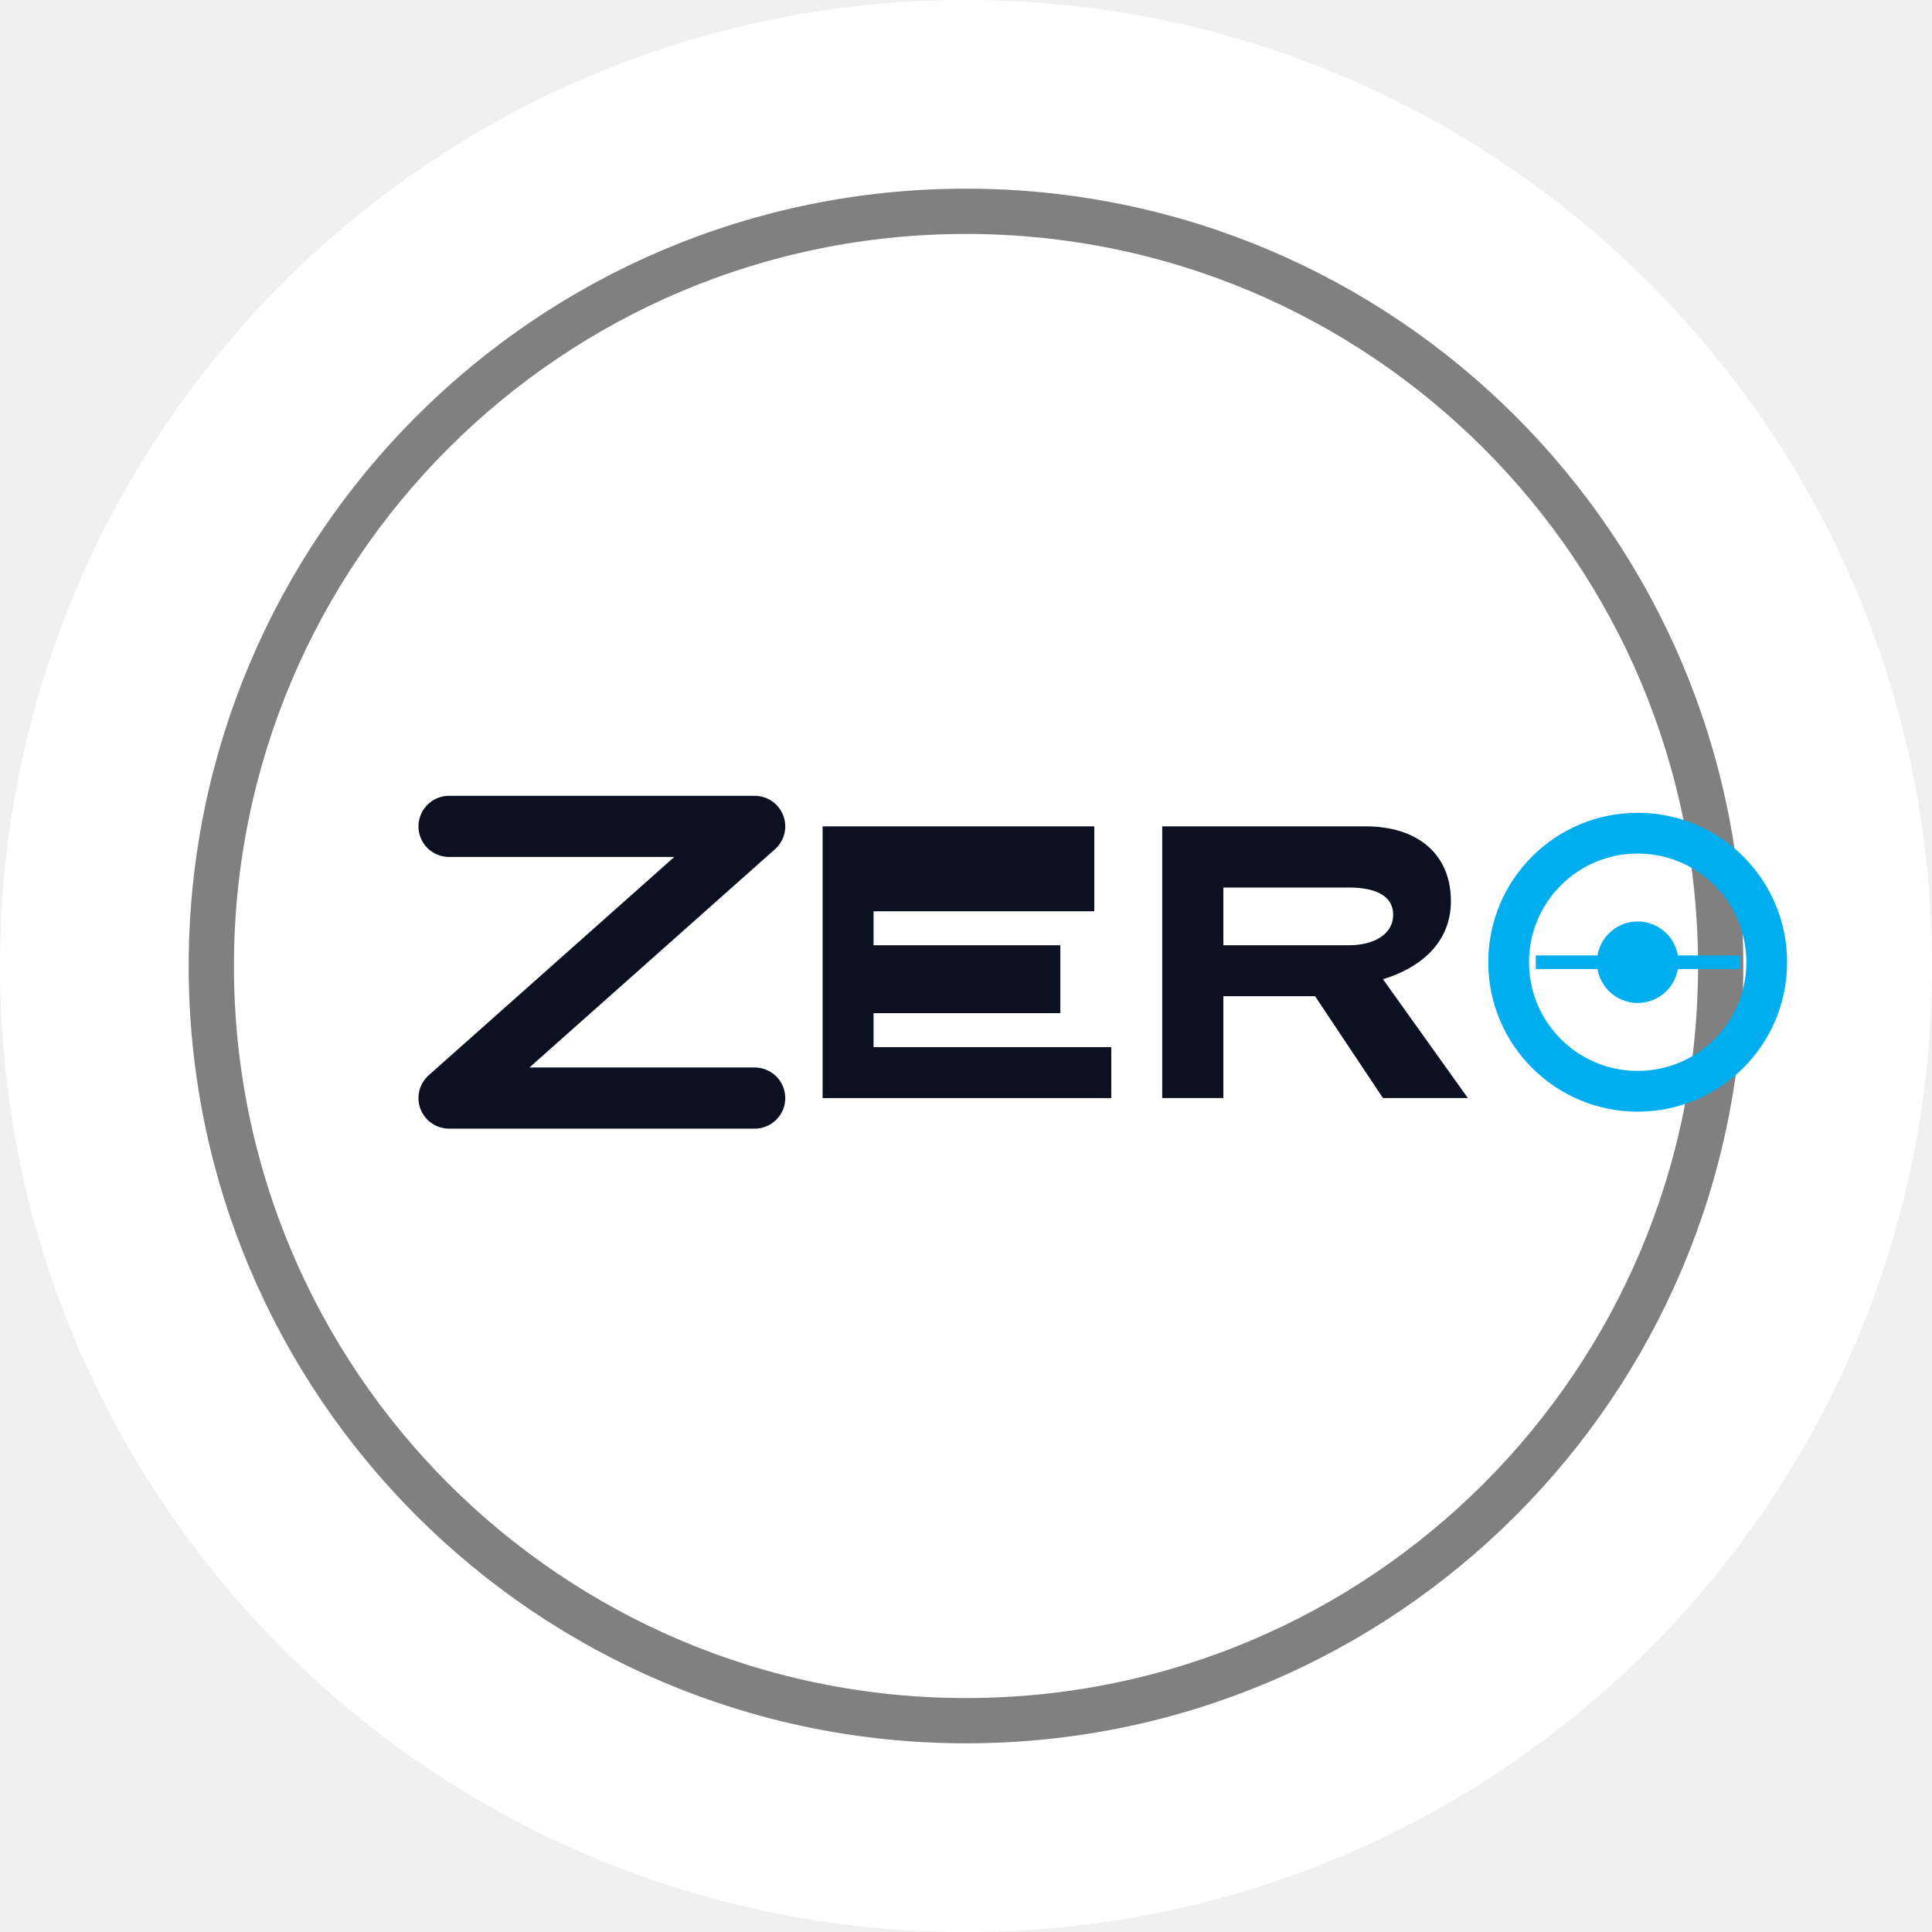
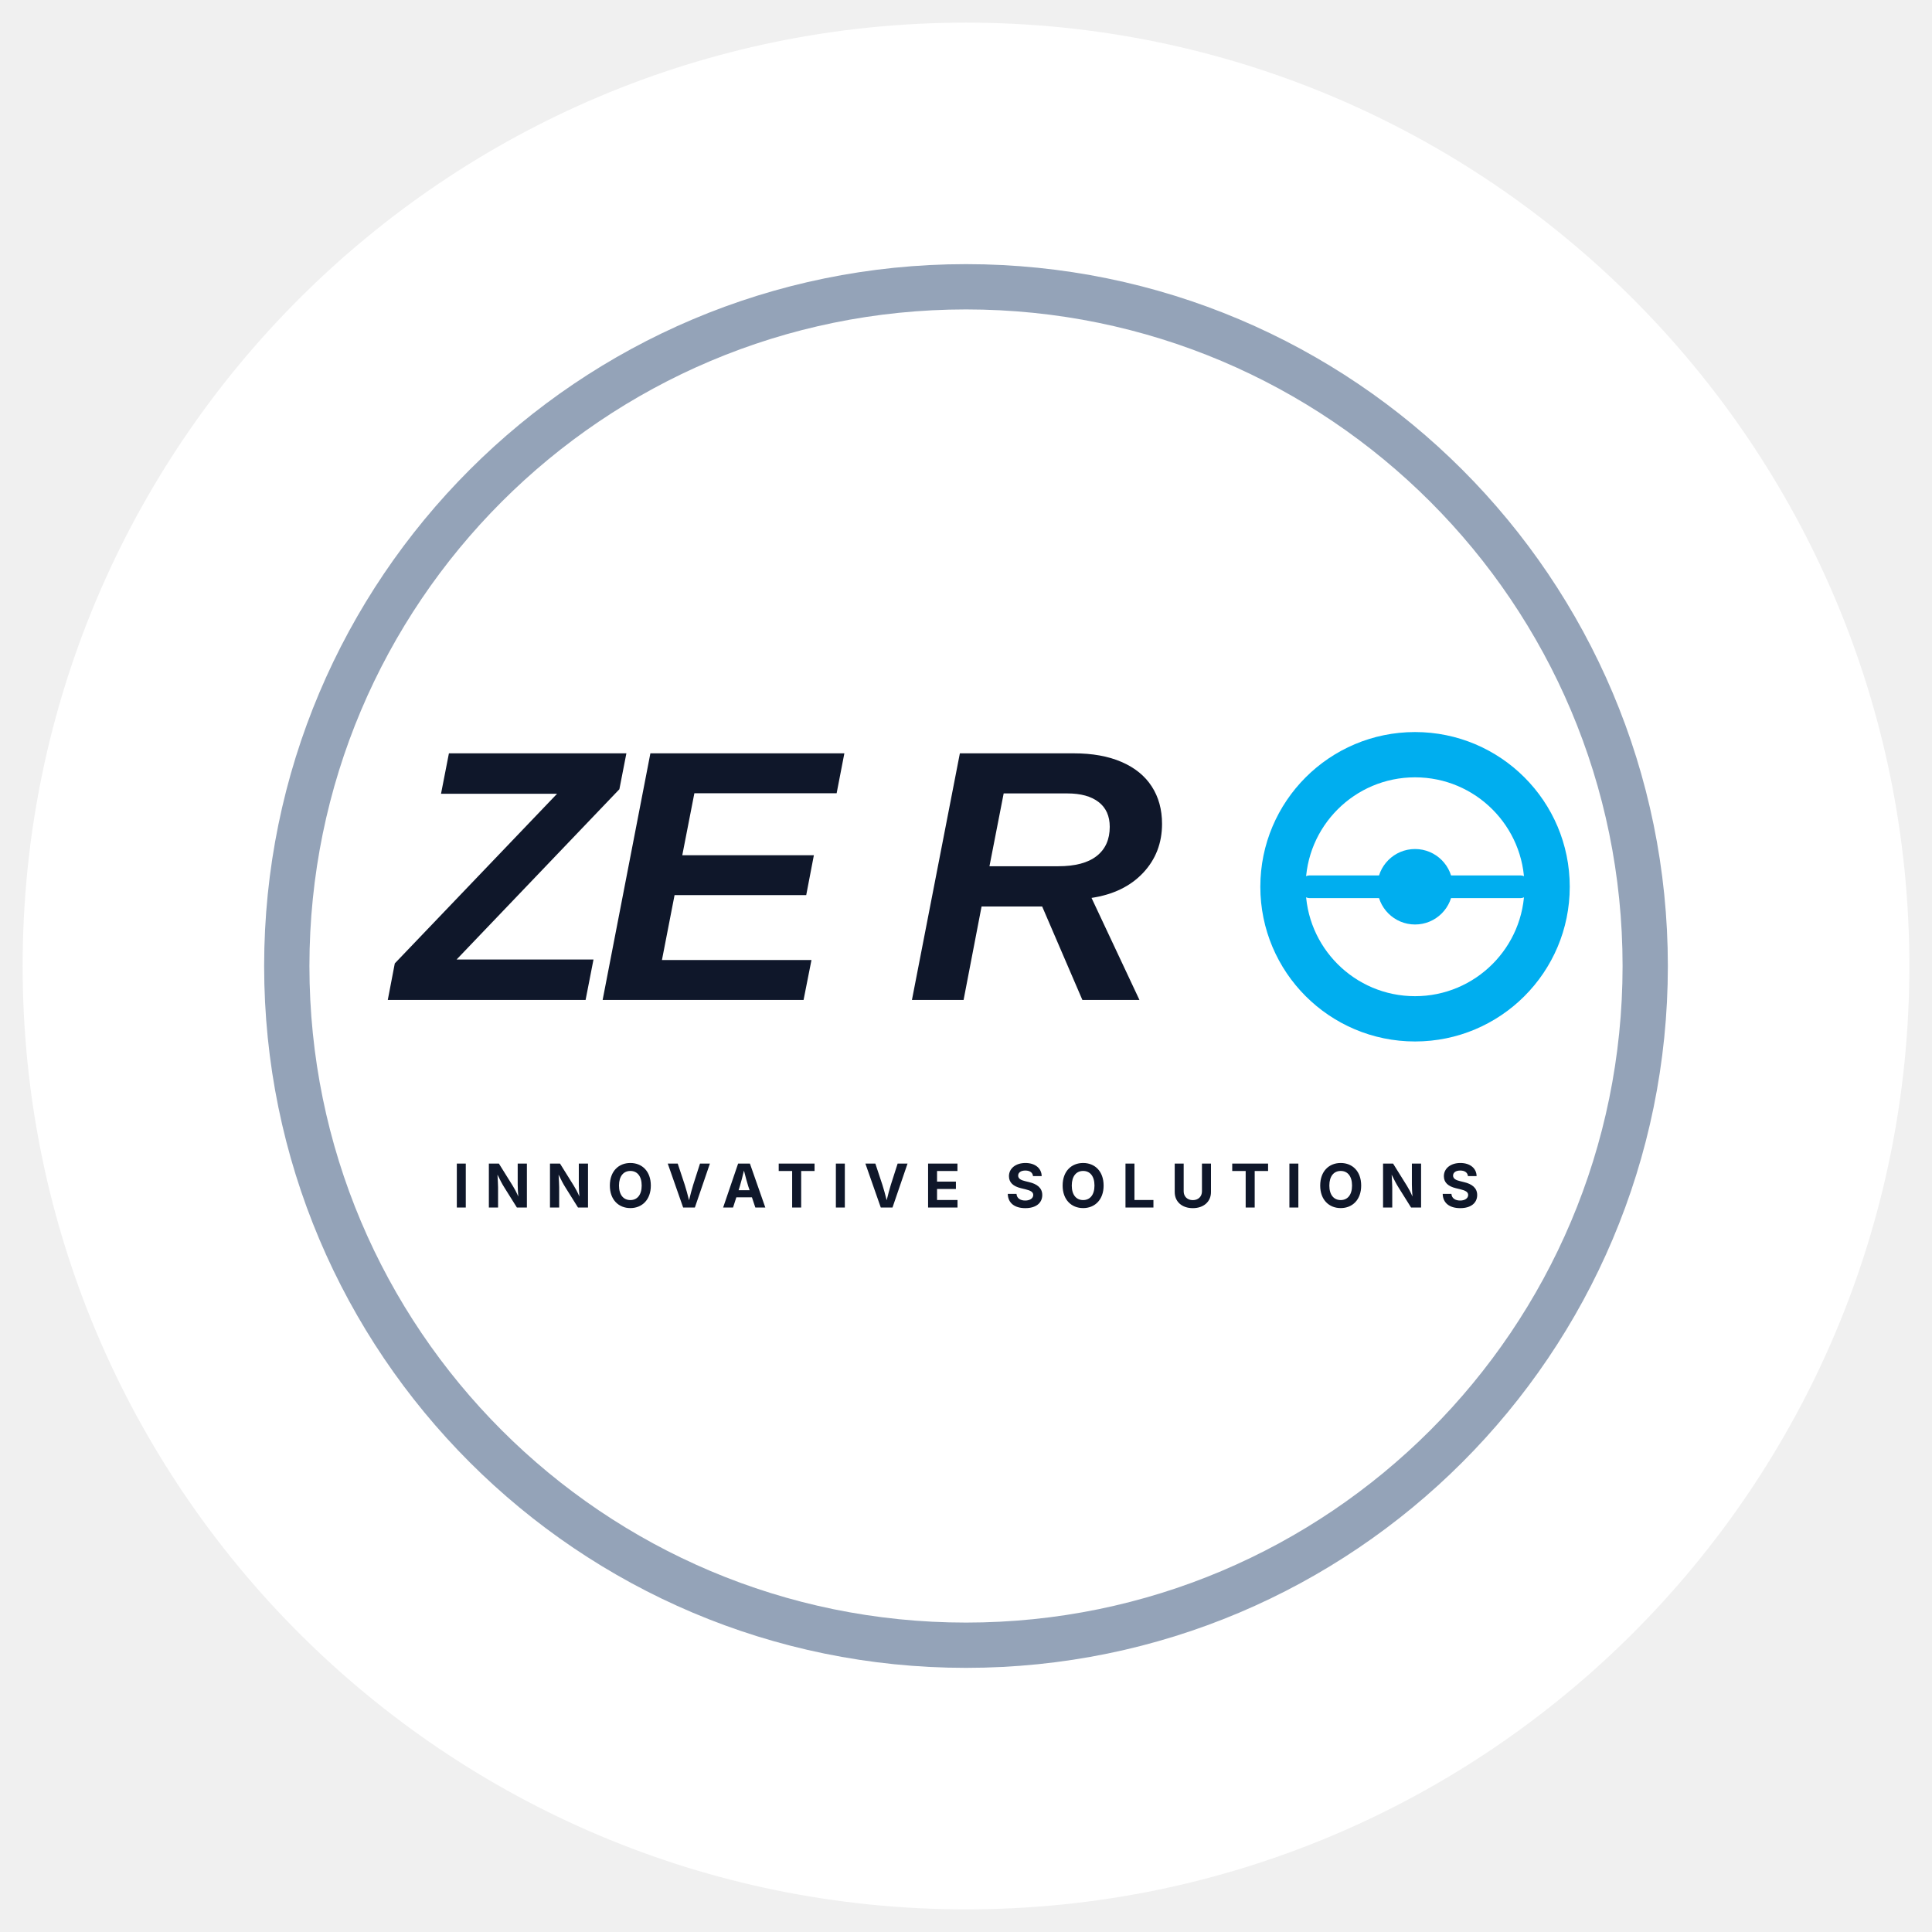
<svg xmlns="http://www.w3.org/2000/svg" width="512" height="512" viewBox="0 0 512 512" fill="none">
-   <rect width="512" height="512" rx="256" fill="white" />
-   <circle cx="256" cy="256" r="200" stroke="#808080" stroke-width="12" fill="none" />
-   <g transform="translate(110, 210) scale(0.9)">
-     <path d="M10 10H100L10 90H100" stroke="#0B1120" stroke-width="18" stroke-linecap="round" stroke-linejoin="round" fill="none" />
-     <path d="M120 10H200V35H135V45H190V65H135V75H205V90H120V10Z" fill="#0B1120" />
-     <path d="M220 10H280C295 10 305 18 305 32C305 45 295 52 285 55L310 90H285L265 60H238V90H220V10ZM238 28V45H275C282 45 288 42 288 36C288 30 282 28 275 28H238Z" fill="#0B1120" />
-     <circle cx="360" cy="50" r="38" stroke="#00AEEF" stroke-width="12" fill="none" />
-     <circle cx="360" cy="50" r="12" fill="#00AEEF" />
-     <path d="M330 50H390" stroke="#00AEEF" stroke-width="4" />
+   <circle cx="256" cy="256" r="250" fill="white" />
+   <circle cx="256" cy="256" r="180" stroke="#94A3B8" stroke-width="12" fill="none" />
+   <g transform="translate(105, 235)">
+     <text x="0" y="30" fill="#0F172A" font-family="Montserrat, Arial, sans-serif" font-weight="900" font-size="95" letter-spacing="-5" font-style="italic">ZE</text>
+     <text x="135" y="30" fill="#0F172A" font-family="Montserrat, Arial, sans-serif" font-weight="900" font-size="95" letter-spacing="-5" font-style="italic">R</text>
+     <g transform="translate(225, -45)">
+       <circle cx="45" cy="45" r="35" stroke="#00AEEF" stroke-width="12" />
+       <circle cx="45" cy="45" r="10" fill="#00AEEF" />
+       <rect x="15" y="42" width="60" height="6" fill="#00AEEF" rx="2" />
+     </g>
+     <text x="15" y="85" fill="#0F172A" font-family="Inter, sans-serif" font-weight="700" font-size="16" letter-spacing="4" text-transform="uppercase">INNOVATIVE SOLUTIONS</text>
  </g>
</svg>
